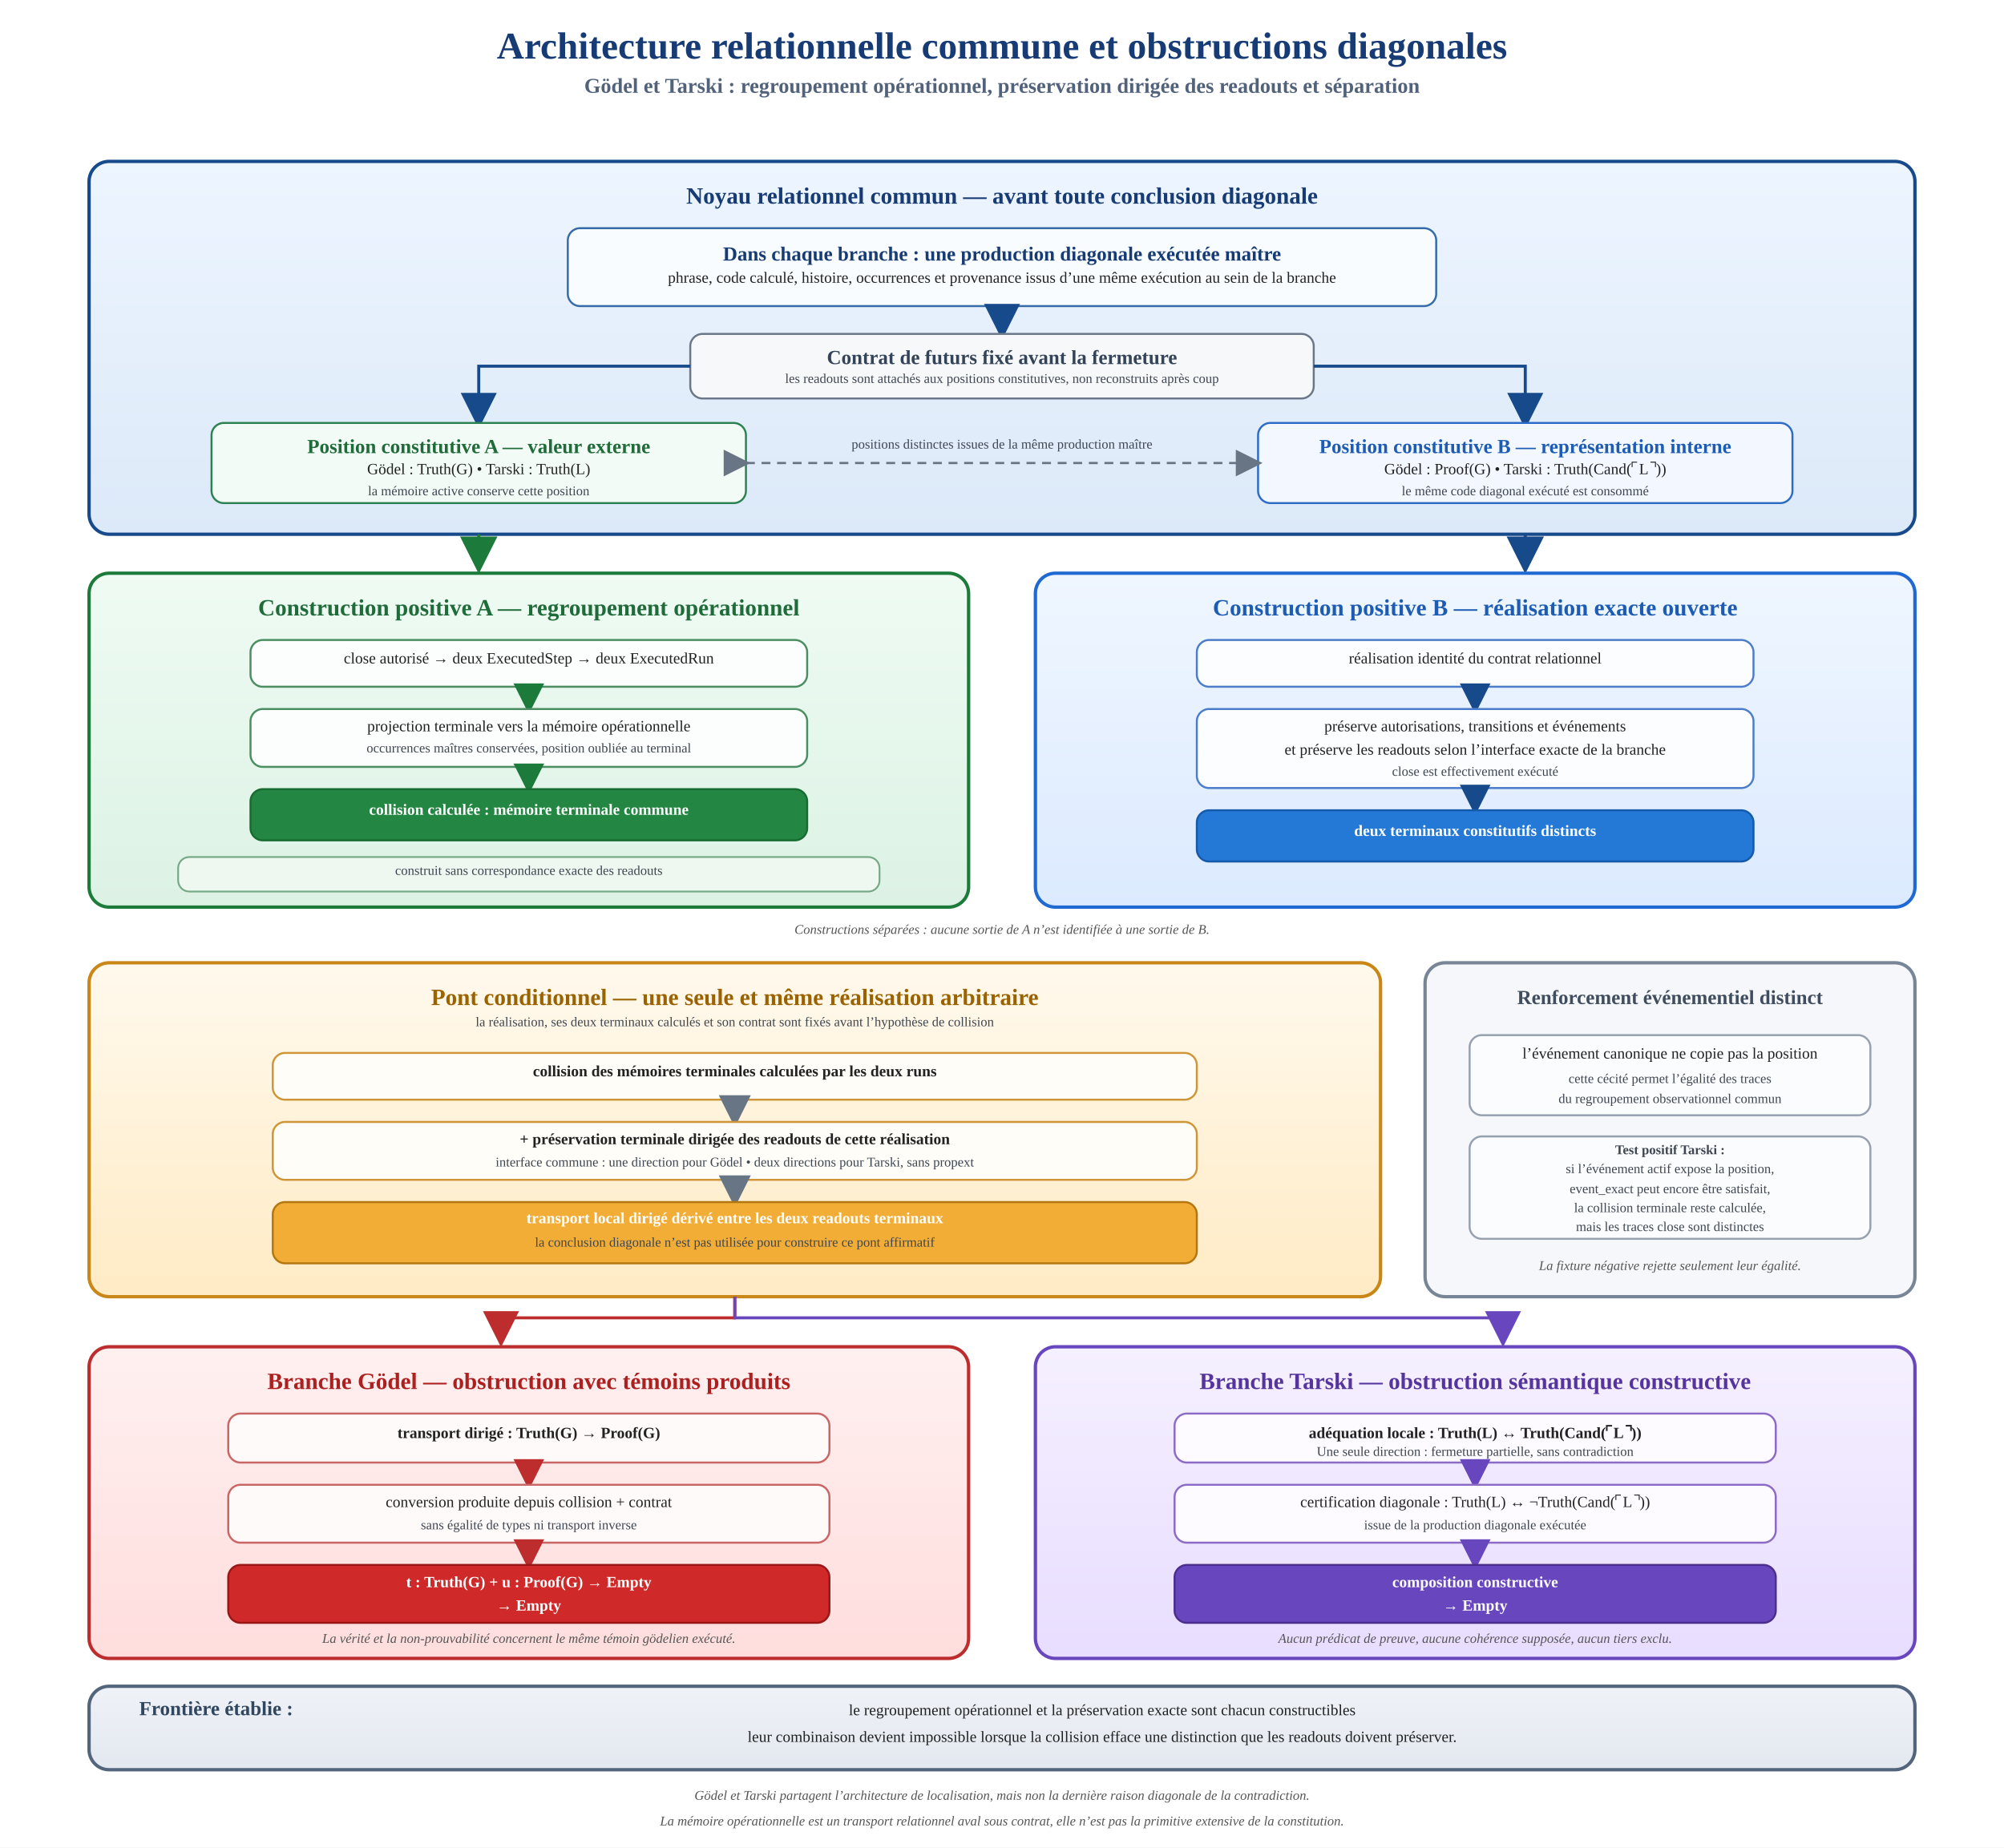
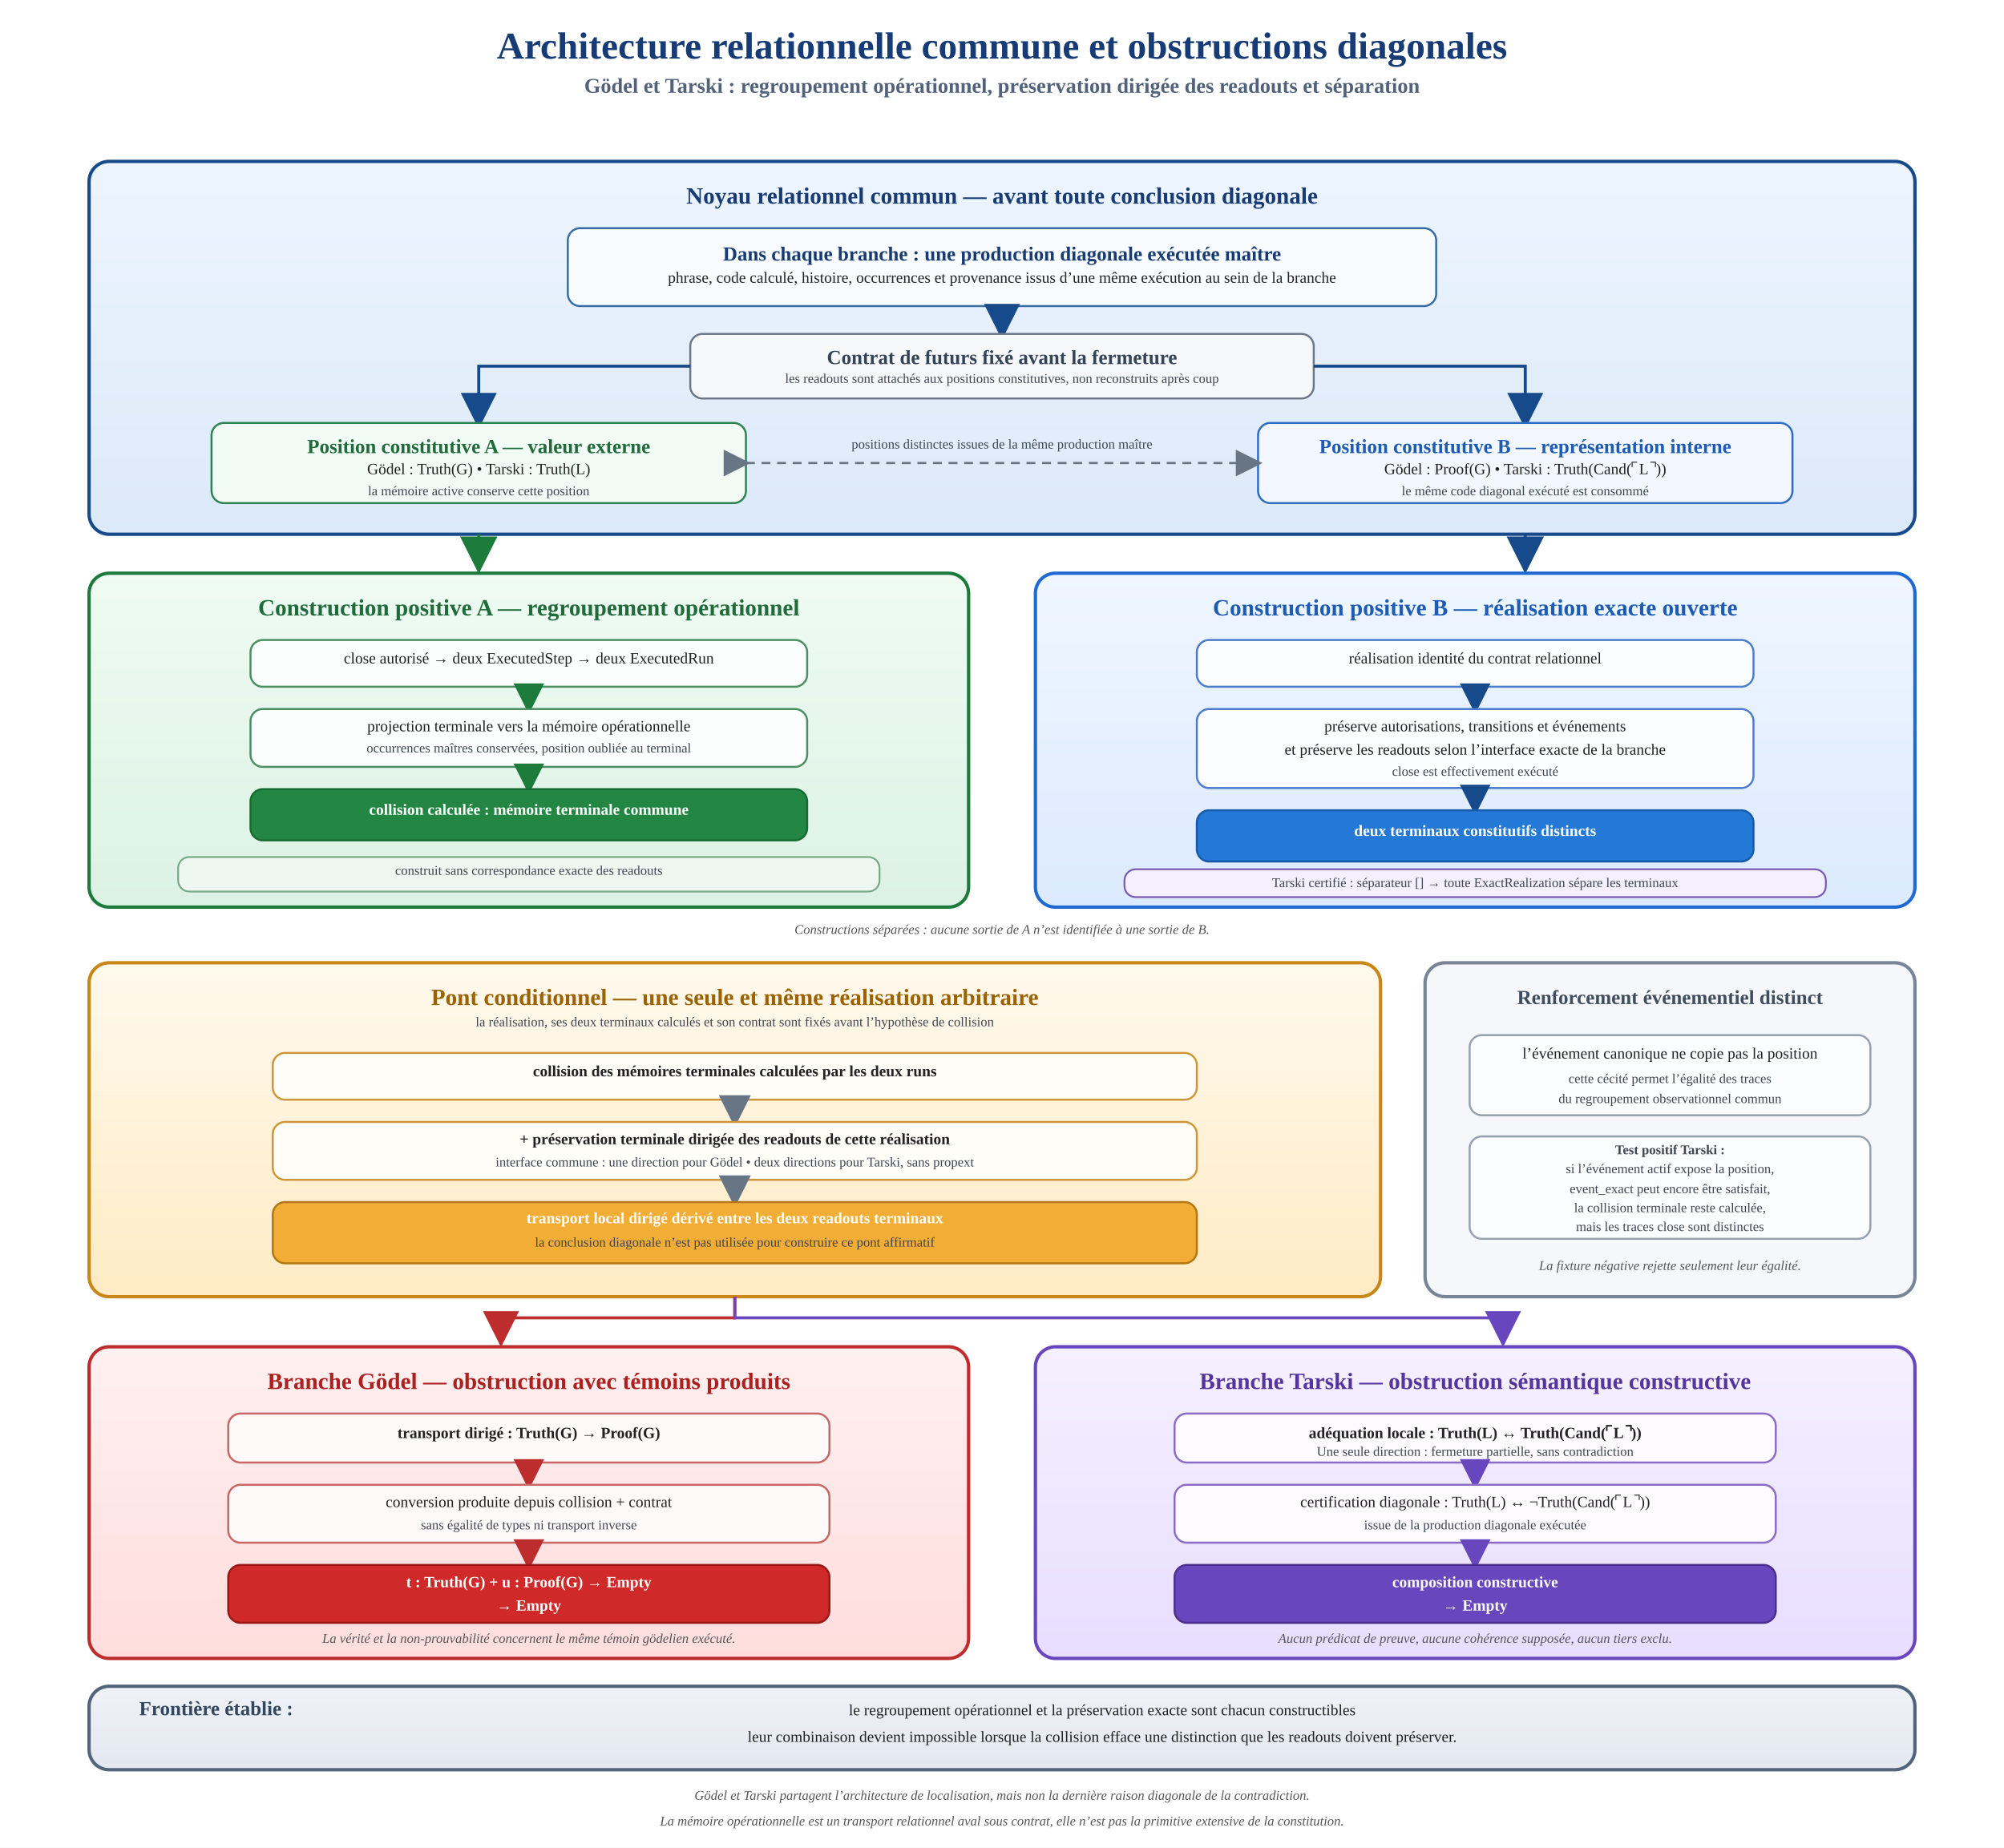
<svg xmlns="http://www.w3.org/2000/svg" width="1800" height="1660" viewBox="0 0 1800 1660" role="img" aria-labelledby="title desc">
  <defs>
    <style>
      .title { font-family: Georgia, 'Times New Roman', serif }
      .title { font-size: 34px }
      .title { font-weight: 700 }
      .title { fill: #173b74 }
      .subtitle { font-family: Georgia, 'Times New Roman', serif }
      .subtitle { font-size: 19px }
      .subtitle { font-weight: 600 }
      .subtitle { fill: #51627a }
      .section-title { font-family: Georgia, 'Times New Roman', serif }
      .section-title { font-size: 21px }
      .section-title { font-weight: 700 }
      .panel-title { font-family: Georgia, 'Times New Roman', serif }
      .panel-title { font-size: 18px }
      .panel-title { font-weight: 700 }
      .body { font-family: Georgia, 'Times New Roman', serif }
      .body { font-size: 14px }
      .body { fill: #222 }
      .body-center { font-family: Georgia, 'Times New Roman', serif }
      .body-center { font-size: 14px }
      .body-center { fill: #222 }
      .body-center { text-anchor: middle }
      .small { font-family: Georgia, 'Times New Roman', serif }
      .small { font-size: 12px }
      .small { fill: #3e4652 }
      .small-center { font-family: Georgia, 'Times New Roman', serif }
      .small-center { font-size: 12px }
      .small-center { fill: #3e4652 }
      .small-center { text-anchor: middle }
      .note { font-family: Georgia, 'Times New Roman', serif }
      .note { font-size: 12px }
      .note { fill: #555 }
      .note { font-style: italic }
      .note-center { font-family: Georgia, 'Times New Roman', serif }
      .note-center { font-size: 12px }
      .note-center { fill: #555 }
      .note-center { font-style: italic }
      .note-center { text-anchor: middle }
      .white-center { font-family: Georgia, 'Times New Roman', serif }
      .white-center { font-size: 14px }
      .white-center { font-weight: 700 }
      .white-center { fill: white }
      .white-center { text-anchor: middle }
      .outer { stroke-width: 3 }
      .outer { rx: 18 }
      .outer { ry: 18 }
      .inner { stroke-width: 1.8 }
      .inner { rx: 11 }
      .inner { ry: 11 }
      .callout { stroke-width: 1.6 }
      .callout { rx: 10 }
      .callout { ry: 10 }
      .center { text-anchor: middle }
      .center { dominant-baseline: middle }
    </style>
    <marker id="arrow-blue" markerWidth="12" markerHeight="12" refX="10" refY="6" orient="auto" markerUnits="strokeWidth">
      <path d="M0,0 L12,6 L0,12 z" fill="#174a8b" />
    </marker>
    <marker id="arrow-green" markerWidth="12" markerHeight="12" refX="10" refY="6" orient="auto" markerUnits="strokeWidth">
      <path d="M0,0 L12,6 L0,12 z" fill="#1c7b3b" />
    </marker>
    <marker id="arrow-red" markerWidth="12" markerHeight="12" refX="10" refY="6" orient="auto" markerUnits="strokeWidth">
      <path d="M0,0 L12,6 L0,12 z" fill="#bd2d2d" />
    </marker>
    <marker id="arrow-purple" markerWidth="12" markerHeight="12" refX="10" refY="6" orient="auto" markerUnits="strokeWidth">
      <path d="M0,0 L12,6 L0,12 z" fill="#6846bd" />
    </marker>
    <marker id="arrow-gray" markerWidth="12" markerHeight="12" refX="10" refY="6" orient="auto" markerUnits="strokeWidth">
      <path d="M0,0 L12,6 L0,12 z" fill="#687585" />
    </marker>
    <linearGradient id="gCommon" x1="0" y1="0" x2="0" y2="1">
      <stop offset="0%" stop-color="#edf5ff" />
      <stop offset="100%" stop-color="#dce9f8" />
    </linearGradient>
    <linearGradient id="gGreen" x1="0" y1="0" x2="0" y2="1">
      <stop offset="0%" stop-color="#effbf3" />
      <stop offset="100%" stop-color="#dcf2e4" />
    </linearGradient>
    <linearGradient id="gBlue" x1="0" y1="0" x2="0" y2="1">
      <stop offset="0%" stop-color="#eff6ff" />
      <stop offset="100%" stop-color="#dceaff" />
    </linearGradient>
    <linearGradient id="gBridge" x1="0" y1="0" x2="0" y2="1">
      <stop offset="0%" stop-color="#fff9ed" />
      <stop offset="100%" stop-color="#ffebc5" />
    </linearGradient>
    <linearGradient id="gGodel" x1="0" y1="0" x2="0" y2="1">
      <stop offset="0%" stop-color="#fff0f0" />
      <stop offset="100%" stop-color="#ffdddd" />
    </linearGradient>
    <linearGradient id="gTarski" x1="0" y1="0" x2="0" y2="1">
      <stop offset="0%" stop-color="#f5f0ff" />
      <stop offset="100%" stop-color="#e8ddff" />
    </linearGradient>
    <linearGradient id="gFooter" x1="0" y1="0" x2="0" y2="1">
      <stop offset="0%" stop-color="#eff2f7" />
      <stop offset="100%" stop-color="#e3e8f0" />
    </linearGradient>
  </defs>
  <rect x="0" y="0" width="1800" height="1660" fill="white" />
  <g id="en-tete">
    <text x="900" y="43" class="title center">Architecture relationnelle commune et obstructions diagonales</text>
    <text x="900" y="78" class="subtitle center">Gödel et Tarski : regroupement opérationnel, préservation dirigée des readouts et séparation</text>
  </g>
  <g id="noyau-relationnel-commun">
    <rect x="80" y="145" width="1640" height="335" fill="url(#gCommon)" stroke="#174a8b" class="outer" />
    <text x="900" y="177" class="section-title center" fill="#173b74">Noyau relationnel commun — avant toute conclusion diagonale</text>
    <rect x="510" y="205" width="780" height="70" fill="#f9fcff" stroke="#356ca8" class="inner" />
    <text x="900" y="229" class="panel-title center" fill="#173b74">Dans chaque branche : une production diagonale exécutée maître</text>
    <text x="900" y="254" class="body-center">phrase, code calculé, histoire, occurrences et provenance issus d’une même exécution au sein de la branche</text>
    <path d="M900 275 L900 300" stroke="#174a8b" stroke-width="2.7" fill="none" marker-end="url(#arrow-blue)" />
    <rect x="620" y="300" width="560" height="58" fill="#f7f8fa" stroke="#697789" class="inner" />
    <text x="900" y="322" class="panel-title center" fill="#344458">Contrat de futurs fixé avant la fermeture</text>
    <text x="900" y="344" class="small-center">les readouts sont attachés aux positions constitutives, non reconstruits après coup</text>
    <path d="M620 329 L430 329 L430 380" stroke="#174a8b" stroke-width="2.7" fill="none" marker-end="url(#arrow-blue)" />
    <path d="M1180 329 L1370 329 L1370 380" stroke="#174a8b" stroke-width="2.7" fill="none" marker-end="url(#arrow-blue)" />
    <rect x="190" y="380" width="480" height="72" fill="#f2fbf5" stroke="#2c8250" class="inner" />
    <text x="430" y="402" class="panel-title center" fill="#1f6b39">Position constitutive A — valeur externe</text>
    <text x="430" y="426" class="body-center">Gödel : Truth(G)  •  Tarski : Truth(L)</text>
    <text x="430" y="445" class="small-center">la mémoire active conserve cette position</text>
    <rect x="1130" y="380" width="480" height="72" fill="#f3f7ff" stroke="#2d6bc5" class="inner" />
    <text x="1370" y="402" class="panel-title center" fill="#1d5cb5">Position constitutive B — représentation interne</text>
    <text x="1370" y="426" class="body-center">Gödel : Proof(G)  •  Tarski : Truth(Cand(⌜L⌝))</text>
    <text x="1370" y="445" class="small-center">le même code diagonal exécuté est consommé</text>
    <path d="M670 416 L1130 416" stroke="#687585" stroke-width="2" stroke-dasharray="8 6" fill="none" marker-start="url(#arrow-gray)" marker-end="url(#arrow-gray)" />
    <text x="900" y="403" class="small-center">positions distinctes issues de la même production maître</text>
  </g>
  <g id="constructions-positives">
    <path d="M430 480 L430 510" stroke="#1c7b3b" stroke-width="2.8" fill="none" marker-end="url(#arrow-green)" />
    <path d="M1370 480 L1370 510" stroke="#174a8b" stroke-width="2.8" fill="none" marker-end="url(#arrow-blue)" />
    <rect x="80" y="515" width="790" height="300" fill="url(#gGreen)" stroke="#1c7b3b" class="outer" />
    <text x="475" y="547" class="section-title center" fill="#1f6b39">Construction positive A — regroupement opérationnel</text>
    <rect x="225" y="575" width="500" height="42" fill="#fbfefc" stroke="#4a8e61" class="inner" />
    <text x="475" y="596" class="body-center">close autorisé → deux ExecutedStep → deux ExecutedRun</text>
    <path d="M475 617 L475 637" stroke="#1c7b3b" stroke-width="2.3" fill="none" marker-end="url(#arrow-green)" />
    <rect x="225" y="637" width="500" height="52" fill="#fbfefc" stroke="#4a8e61" class="inner" />
    <text x="475" y="657" class="body-center">projection terminale vers la mémoire opérationnelle</text>
    <text x="475" y="676" class="small-center">occurrences maîtres conservées, position oubliée au terminal</text>
    <path d="M475 689 L475 709" stroke="#1c7b3b" stroke-width="2.3" fill="none" marker-end="url(#arrow-green)" />
    <rect x="225" y="709" width="500" height="46" fill="#238743" stroke="#176c31" class="inner" />
    <text x="475" y="732" class="white-center">collision calculée : mémoire terminale commune</text>
    <rect x="160" y="770" width="630" height="31" fill="#eef8f1" stroke="#77a887" class="callout" />
    <text x="475" y="786" class="small-center">construit sans correspondance exacte des readouts</text>
    <rect x="930" y="515" width="790" height="300" fill="url(#gBlue)" stroke="#1f69d2" class="outer" />
    <text x="1325" y="547" class="section-title center" fill="#1d5cb5">Construction positive B — réalisation exacte ouverte</text>
    <rect x="1075" y="575" width="500" height="42" fill="#fbfdff" stroke="#4c7dca" class="inner" />
    <text x="1325" y="596" class="body-center">réalisation identité du contrat relationnel</text>
    <path d="M1325 617 L1325 637" stroke="#1f69d2" stroke-width="2.3" fill="none" marker-end="url(#arrow-blue)" />
    <rect x="1075" y="637" width="500" height="71" fill="#fbfdff" stroke="#4c7dca" class="inner" />
    <text x="1325" y="657" class="body-center">préserve autorisations, transitions et événements</text>
    <text x="1325" y="678" class="body-center">et préserve les readouts selon l’interface exacte de la branche</text>
    <text x="1325" y="697" class="small-center">close est effectivement exécuté</text>
    <path d="M1325 708 L1325 728" stroke="#1f69d2" stroke-width="2.3" fill="none" marker-end="url(#arrow-blue)" />
    <rect x="1075" y="728" width="500" height="46" fill="#2479d6" stroke="#155aaa" class="inner" />
    <text x="1325" y="751" class="white-center">deux terminaux constitutifs distincts</text>
+     <rect x="1010" y="781" width="630" height="25" fill="#f4f0ff" stroke="#7957b5" class="callout" />
+     <text x="1325" y="797" class="small-center">Tarski certifié : séparateur [] → toute ExactRealization sépare les terminaux</text>
    <text x="900" y="839" class="note-center">Constructions séparées : aucune sortie de A n’est identifiée à une sortie de B.</text>
  </g>
  <g id="pont-operationnel-minimal">
    <rect x="80" y="865" width="1160" height="300" fill="url(#gBridge)" stroke="#c88716" class="outer" />
    <text x="660" y="897" class="section-title center" fill="#9b6200">Pont conditionnel — une seule et même réalisation arbitraire</text>
    <text x="660" y="922" class="small-center">la réalisation, ses deux terminaux calculés et son contrat sont fixés avant l’hypothèse de collision</text>
    <rect x="245" y="946" width="830" height="42" fill="#fffdf8" stroke="#ce9638" class="inner" />
    <text x="660" y="967" class="body-center" font-weight="700">collision des mémoires terminales calculées par les deux runs</text>
    <path d="M660 988 L660 1008" stroke="#a76b08" stroke-width="2.4" fill="none" marker-end="url(#arrow-gray)" />
    <rect x="245" y="1008" width="830" height="52" fill="#fffdf8" stroke="#ce9638" class="inner" />
    <text x="660" y="1028" class="body-center" font-weight="700">+ préservation terminale dirigée des readouts de cette réalisation</text>
    <text x="660" y="1048" class="small-center">interface commune : une direction pour Gödel  •  deux directions pour Tarski, sans propext</text>
    <path d="M660 1060 L660 1080" stroke="#a76b08" stroke-width="2.4" fill="none" marker-end="url(#arrow-gray)" />
    <rect x="245" y="1080" width="830" height="55" fill="#f2ad36" stroke="#b47710" class="inner" />
    <text x="660" y="1099" class="white-center">transport local dirigé dérivé entre les deux readouts terminaux</text>
    <text x="660" y="1120" class="small-center" fill="white">la conclusion diagonale n’est pas utilisée pour construire ce pont affirmatif</text>
    <rect x="1280" y="865" width="440" height="300" fill="#f5f7fa" stroke="#778596" class="outer" />
    <text x="1500" y="897" class="panel-title center" fill="#3f4d5f">Renforcement événementiel distinct</text>
    <rect x="1320" y="930" width="360" height="72" fill="#fbfcfd" stroke="#96a1af" class="inner" />
    <text x="1500" y="951" class="body-center">l’événement canonique ne copie pas la position</text>
    <text x="1500" y="973" class="small-center">cette cécité permet l’égalité des traces</text>
    <text x="1500" y="991" class="small-center">du regroupement observationnel commun</text>
    <rect x="1320" y="1021" width="360" height="92" fill="#fbfcfd" stroke="#96a1af" class="inner" />
    <text x="1500" y="1037" class="small-center" font-weight="700">Test positif Tarski :</text>
    <text x="1500" y="1054" class="small-center">si l’événement actif expose la position,</text>
    <text x="1500" y="1072" class="small-center">event_exact peut encore être satisfait,</text>
    <text x="1500" y="1089" class="small-center">la collision terminale reste calculée,</text>
    <text x="1500" y="1106" class="small-center">mais les traces close sont distinctes</text>
    <text x="1500" y="1141" class="note-center">La fixture négative rejette seulement leur égalité.</text>
  </g>
  <g id="deux-obstructions-diagonales">
    <path d="M660 1165 L660 1184 L450 1184 L450 1205" stroke="#bd2d2d" stroke-width="2.7" fill="none" marker-end="url(#arrow-red)" />
    <path d="M660 1165 L660 1184 L1350 1184 L1350 1205" stroke="#6846bd" stroke-width="2.7" fill="none" marker-end="url(#arrow-purple)" />
    <rect x="80" y="1210" width="790" height="280" fill="url(#gGodel)" stroke="#bd2d2d" class="outer" />
    <text x="475" y="1242" class="section-title center" fill="#ad2020">Branche Gödel — obstruction avec témoins produits</text>
    <rect x="205" y="1270" width="540" height="44" fill="#fffafa" stroke="#ca6565" class="inner" />
    <text x="475" y="1292" class="body-center" font-weight="700">transport dirigé : Truth(G) → Proof(G)</text>
    <path d="M475 1314 L475 1334" stroke="#bd2d2d" stroke-width="2.3" fill="none" marker-end="url(#arrow-red)" />
    <rect x="205" y="1334" width="540" height="52" fill="#fffafa" stroke="#ca6565" class="inner" />
    <text x="475" y="1354" class="body-center">conversion produite depuis collision + contrat</text>
    <text x="475" y="1374" class="small-center">sans égalité de types ni transport inverse</text>
    <path d="M475 1386 L475 1406" stroke="#bd2d2d" stroke-width="2.3" fill="none" marker-end="url(#arrow-red)" />
    <rect x="205" y="1406" width="540" height="52" fill="#cf2929" stroke="#991717" class="inner" />
    <text x="475" y="1426" class="white-center">t : Truth(G)  +  u : Proof(G) → Empty</text>
    <text x="475" y="1447" class="white-center">→ Empty</text>
    <text x="475" y="1476" class="note-center">La vérité et la non-prouvabilité concernent le même témoin gödelien exécuté.</text>
    <rect x="930" y="1210" width="790" height="280" fill="url(#gTarski)" stroke="#6846bd" class="outer" />
    <text x="1325" y="1242" class="section-title center" fill="#55349e">Branche Tarski — obstruction sémantique constructive</text>
    <rect x="1055" y="1270" width="540" height="44" fill="#fdfbff" stroke="#8c6bc6" class="inner" />
    <text x="1325" y="1292" class="body-center" font-weight="700">adéquation locale : Truth(L) ↔ Truth(Cand(⌜L⌝))</text>
    <text x="1325" y="1308" class="small-center">Une seule direction : fermeture partielle, sans contradiction</text>
    <path d="M1325 1314 L1325 1334" stroke="#6846bd" stroke-width="2.3" fill="none" marker-end="url(#arrow-purple)" />
    <rect x="1055" y="1334" width="540" height="52" fill="#fdfbff" stroke="#8c6bc6" class="inner" />
    <text x="1325" y="1354" class="body-center">certification diagonale : Truth(L) ↔ ¬Truth(Cand(⌜L⌝))</text>
    <text x="1325" y="1374" class="small-center">issue de la production diagonale exécutée</text>
    <path d="M1325 1386 L1325 1406" stroke="#6846bd" stroke-width="2.3" fill="none" marker-end="url(#arrow-purple)" />
    <rect x="1055" y="1406" width="540" height="52" fill="#6846bd" stroke="#4c2e8f" class="inner" />
    <text x="1325" y="1426" class="white-center">composition constructive</text>
    <text x="1325" y="1447" class="white-center">→ Empty</text>
    <text x="1325" y="1476" class="note-center">Aucun prédicat de preuve, aucune cohérence supposée, aucun tiers exclu.</text>
  </g>
  <g id="frontiere-et-portee">
    <rect x="80" y="1515" width="1640" height="75" fill="url(#gFooter)" stroke="#52657d" class="outer" />
    <text x="125" y="1541" class="panel-title" fill="#31465f">Frontière établie :</text>
    <text x="990" y="1541" class="body-center">le regroupement opérationnel et la préservation exacte sont chacun constructibles</text>
    <text x="990" y="1565" class="body-center">leur combinaison devient impossible lorsque la collision efface une distinction que les readouts doivent préserver.</text>
    <text x="900" y="1617" class="note-center">Gödel et Tarski partagent l’architecture de localisation, mais non la dernière raison diagonale de la contradiction.</text>
    <text x="900" y="1640" class="note-center">La mémoire opérationnelle est un transport relationnel aval sous contrat, elle n’est pas la primitive extensive de la constitution.</text>
  </g>
</svg>
